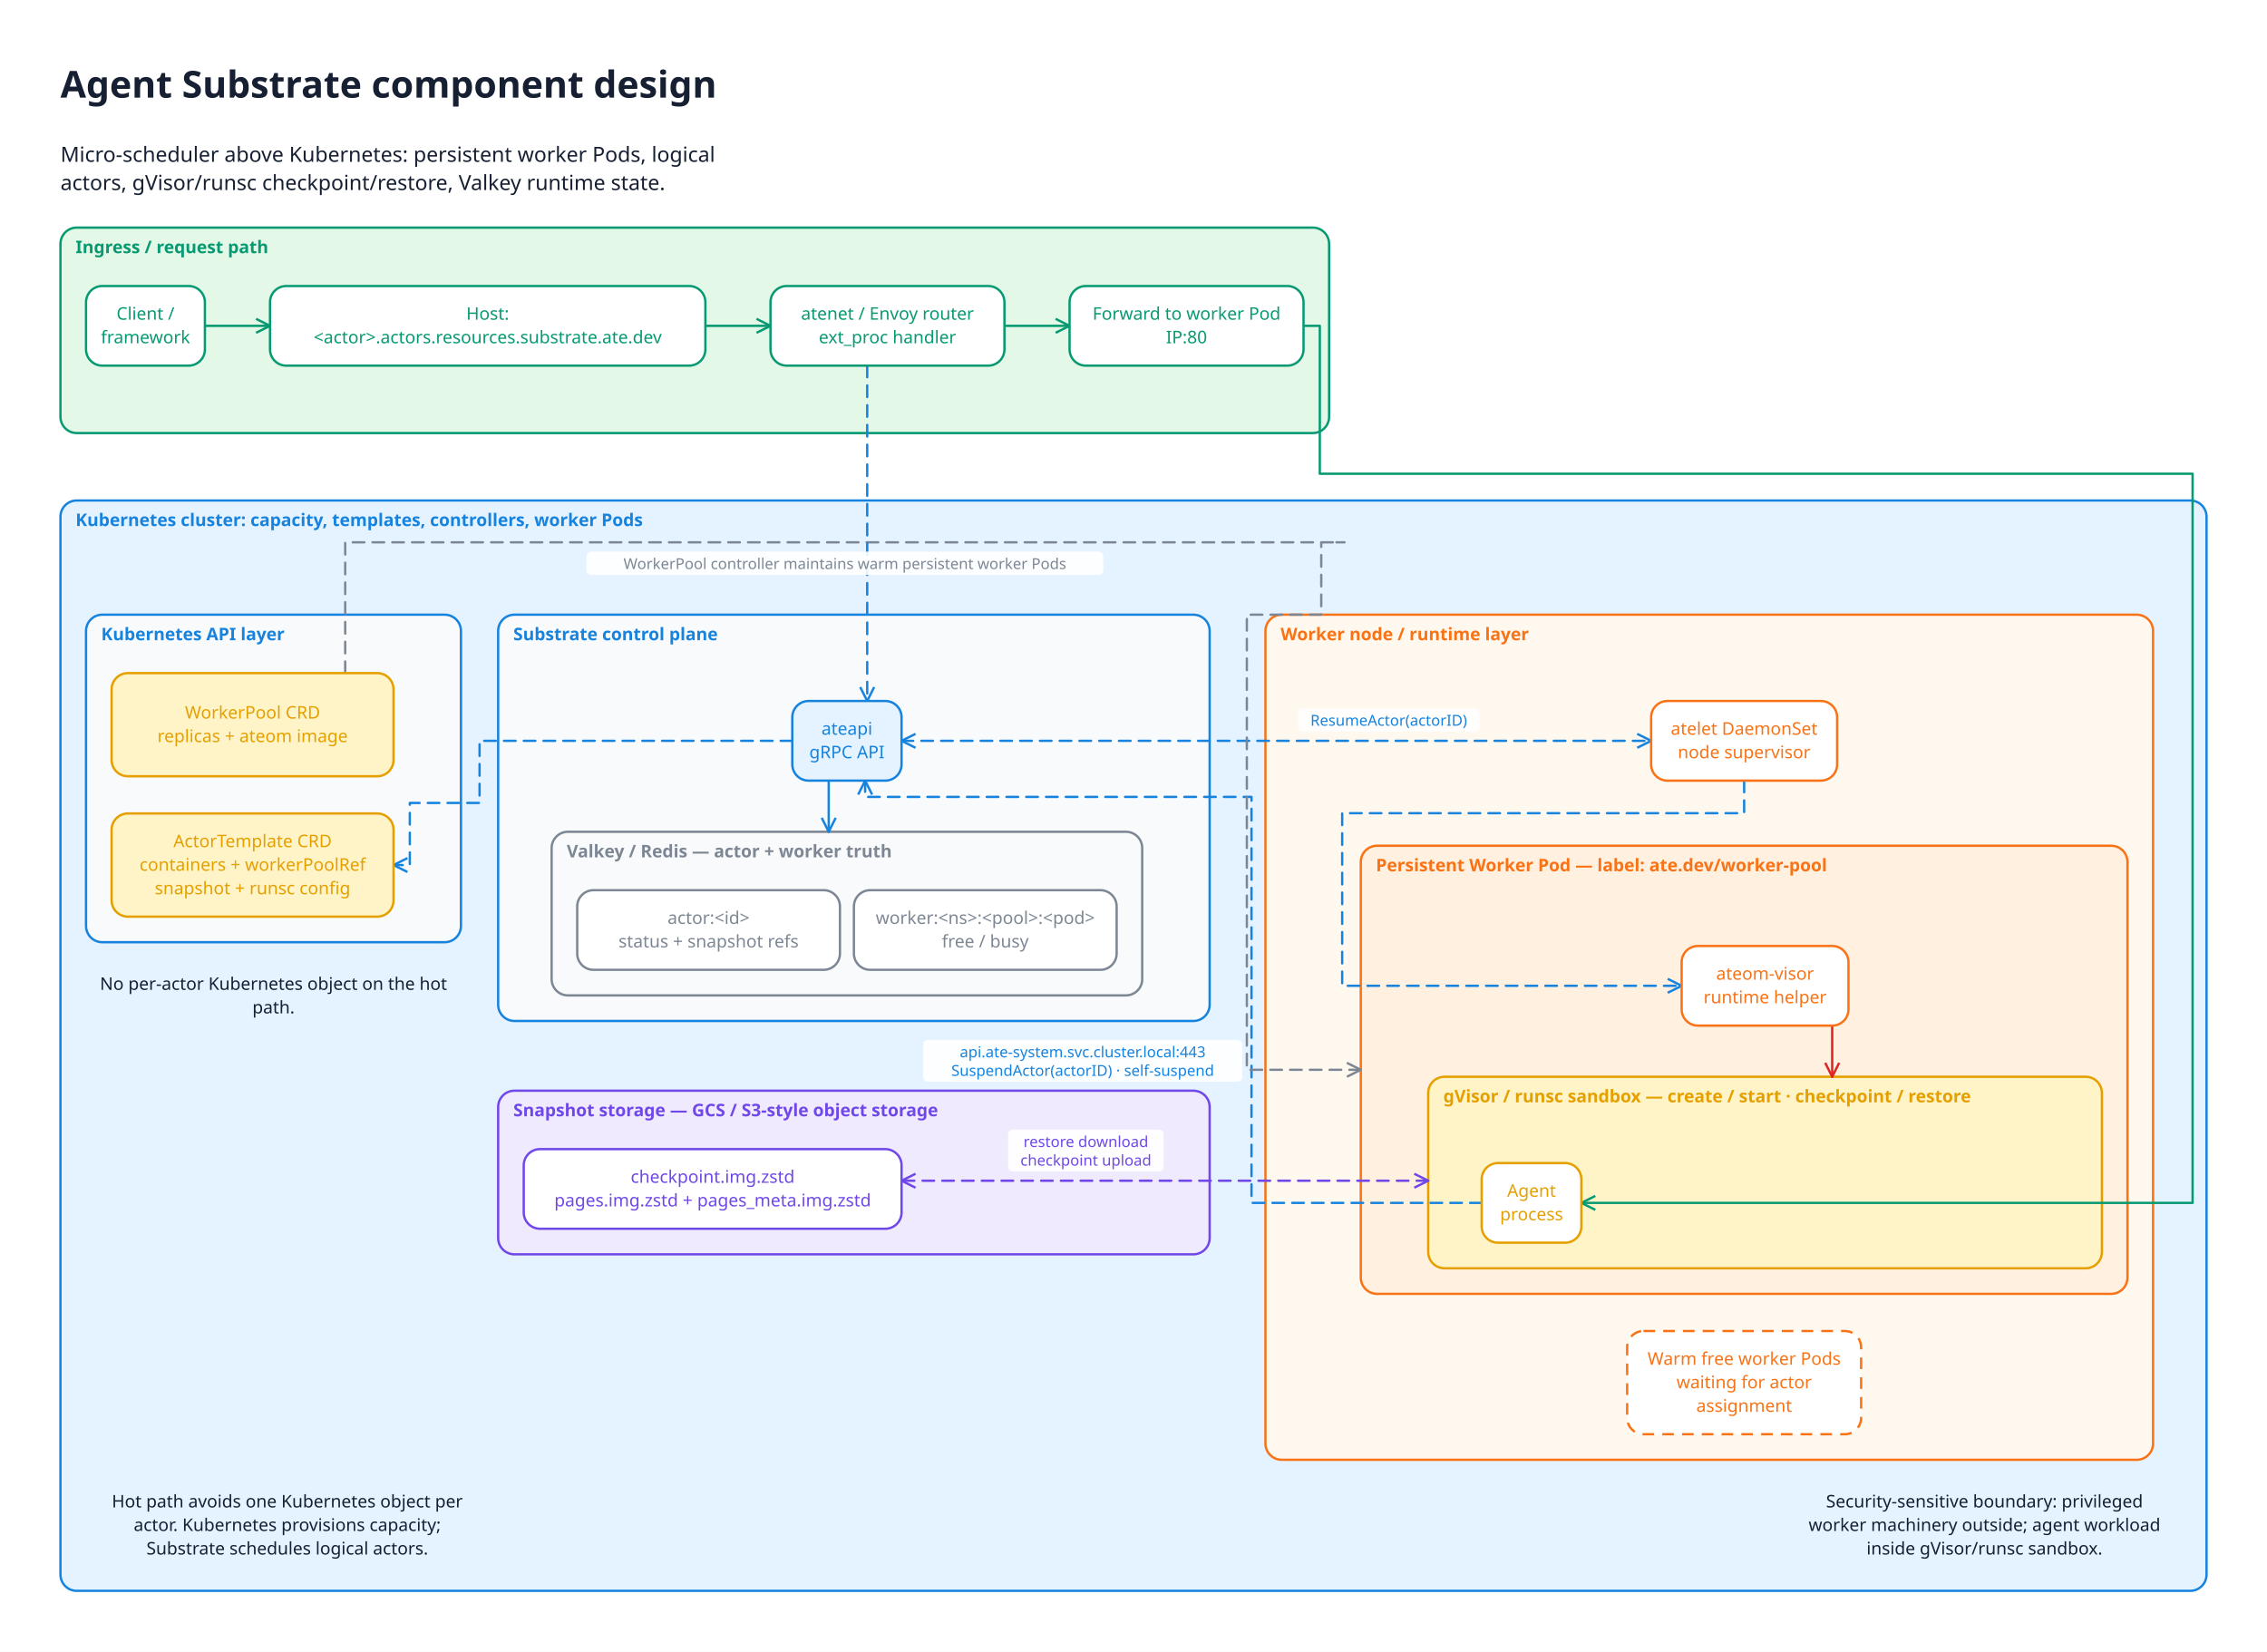
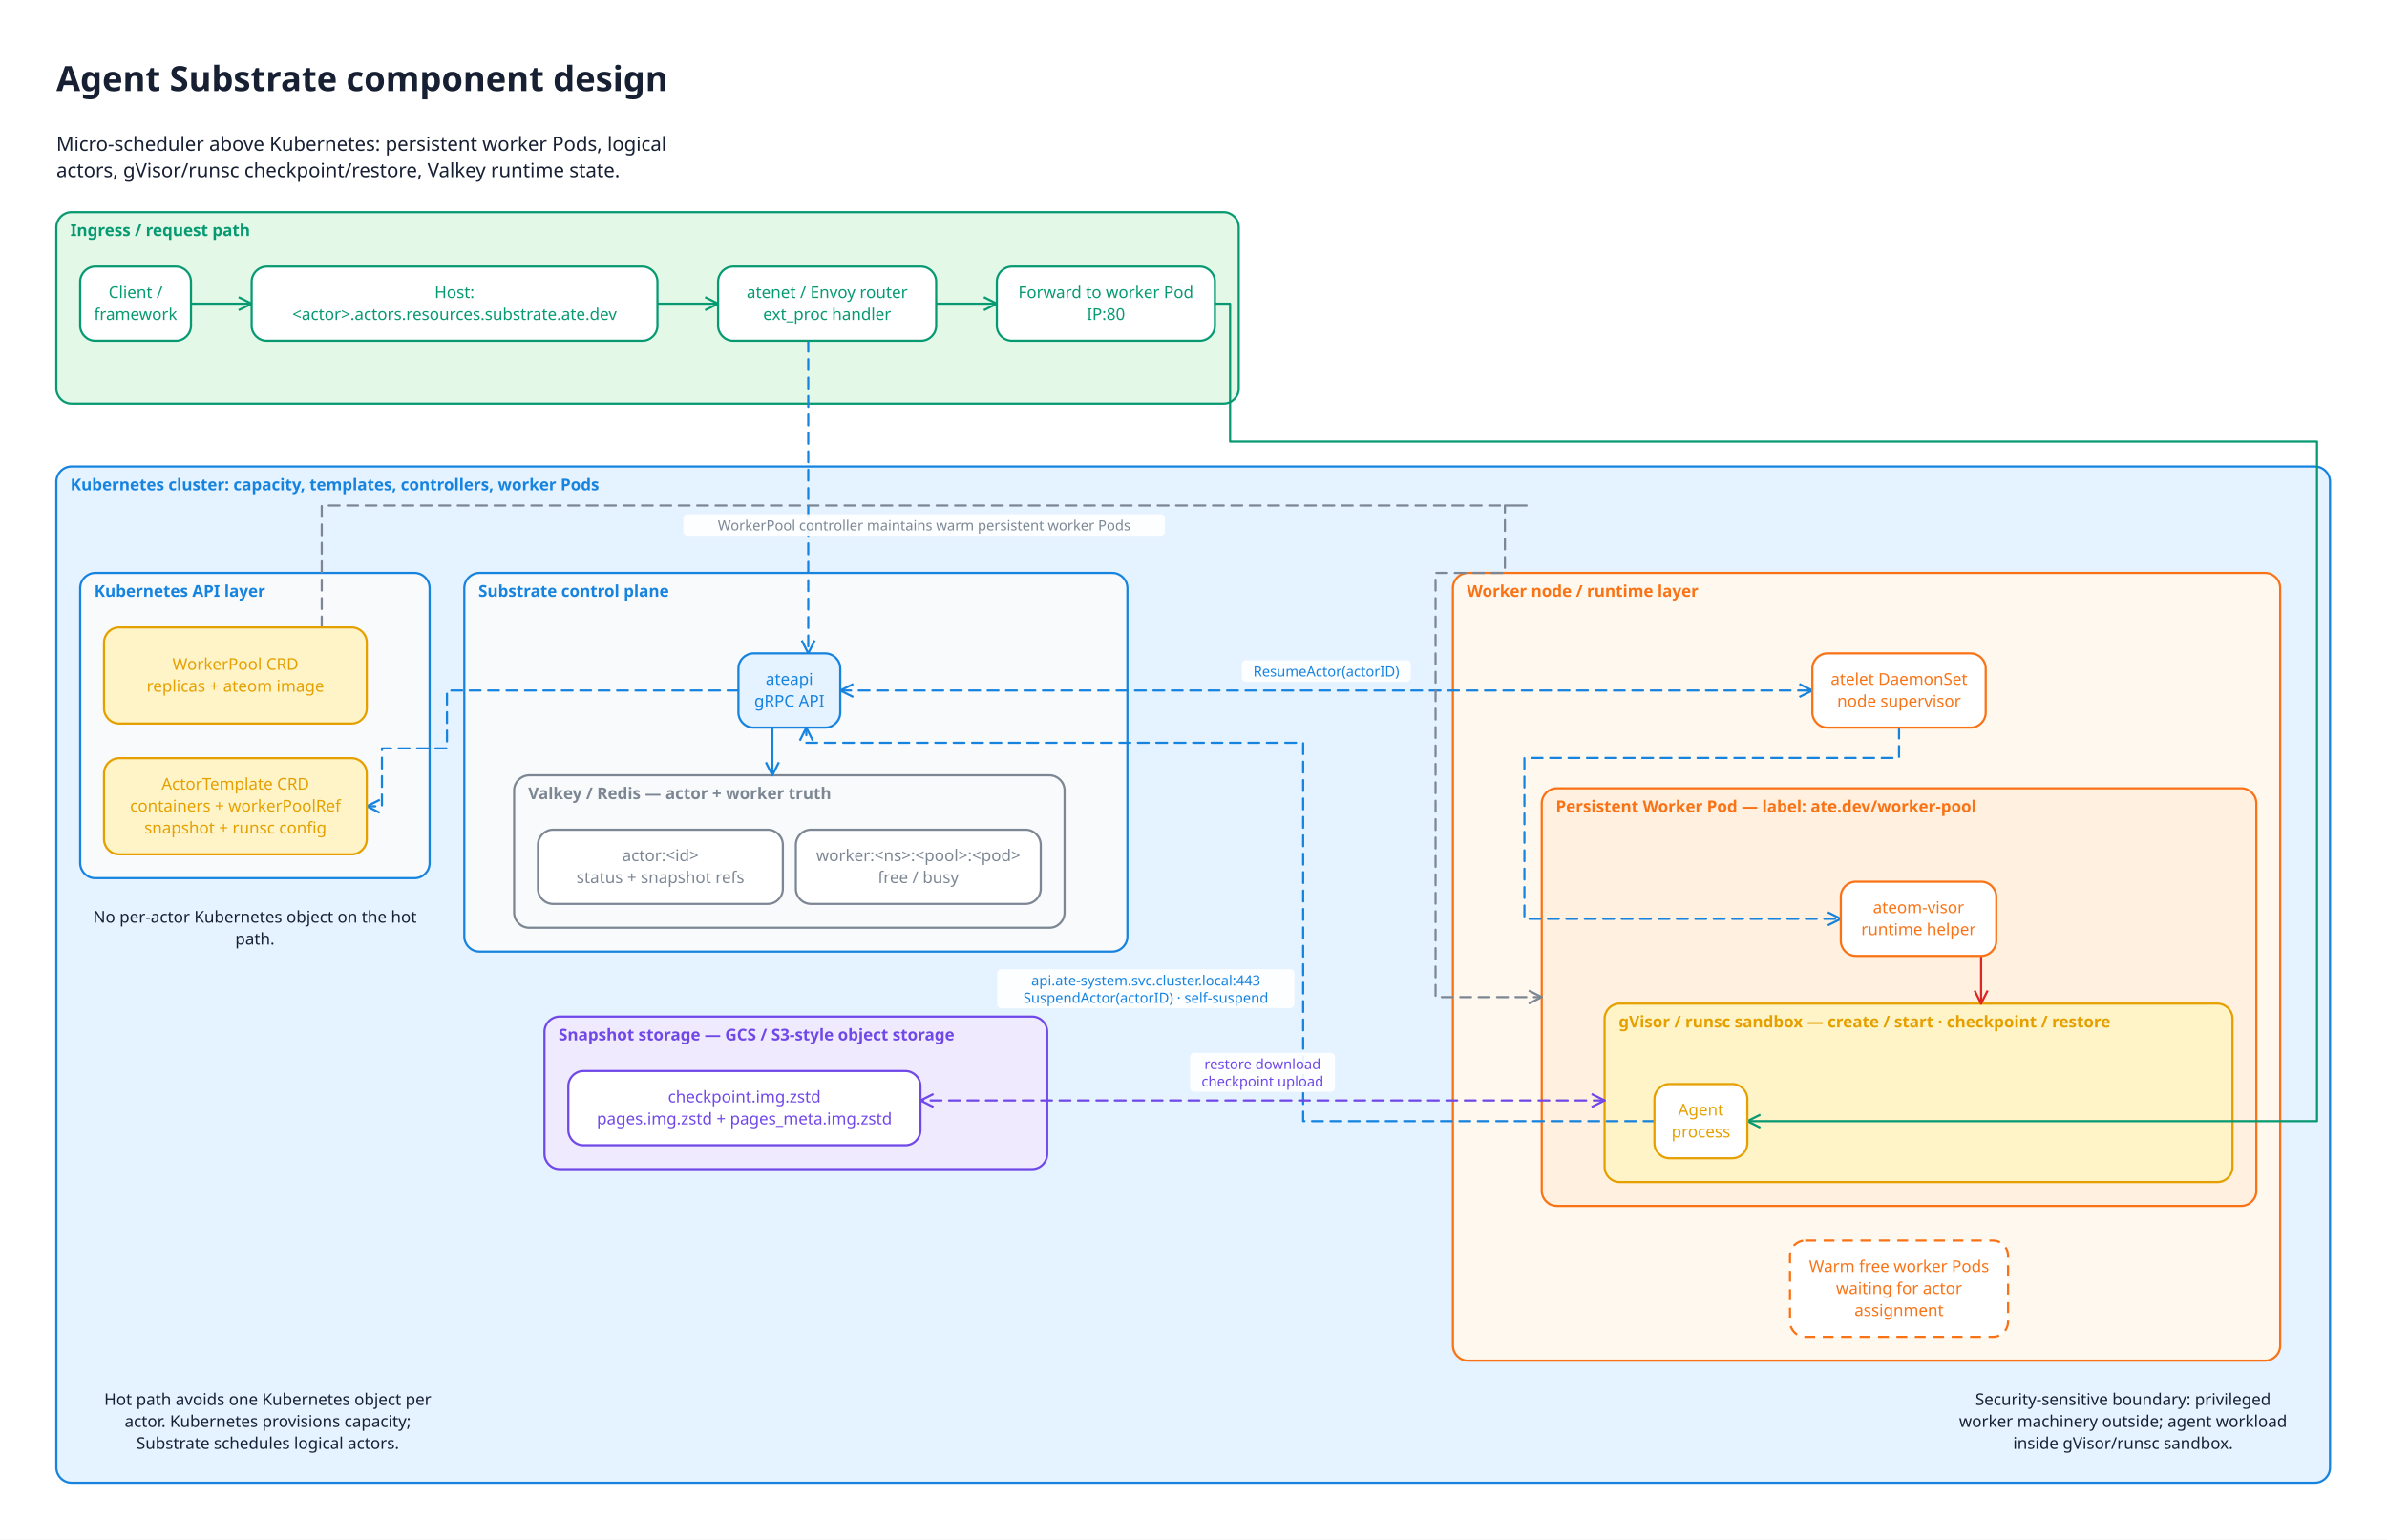
- <svg xmlns="http://www.w3.org/2000/svg" width="1950" height="1421" viewBox="0 0 1950 1421" role="img" aria-label="agent-substrate">
+ <svg xmlns="http://www.w3.org/2000/svg" width="2203" height="1421" viewBox="0 0 2203 1421" role="img" aria-label="agent-substrate">
  <rect width="100%" height="100%" fill="#ffffff" />
  <g id="boundaries">
    <rect x="52" y="195.8" width="1091.25" height="176.75" rx="14" fill="#e3f8e7" stroke="#079a72" stroke-width="2" />
-     <rect x="52" y="430.55" width="1846" height="938" rx="14" fill="#e5f2ff" stroke="#1683df" stroke-width="2" />
+     <rect x="52" y="430.55" width="2098.4" height="938" rx="14" fill="#e5f2ff" stroke="#1683df" stroke-width="2" />
    <rect x="74" y="528.8" width="322.5" height="281.75" rx="14" fill="#f8fafc" stroke="#1683df" stroke-width="2" />
-     <rect x="1088.5" y="528.8" width="763.5" height="727" rx="14" fill="#fff8ee" stroke="#f97316" stroke-width="2" />
+     <rect x="1340.9" y="528.8" width="763.5" height="727" rx="14" fill="#fff8ee" stroke="#f97316" stroke-width="2" />
    <rect x="428.5" y="528.8" width="612" height="349.5" rx="14" fill="#f8fafc" stroke="#1683df" stroke-width="2" />
-     <rect x="428.5" y="938.3" width="612" height="140.75" rx="14" fill="#f0eaff" stroke="#7048e8" stroke-width="2" />
-     <rect x="1170.5" y="727.55" width="659.5" height="385.5" rx="14" fill="#fff0df" stroke="#f97316" stroke-width="2" />
+     <rect x="502.5" y="938.3" width="464" height="140.75" rx="14" fill="#f0eaff" stroke="#7048e8" stroke-width="2" />
+     <rect x="1422.9" y="727.55" width="659.5" height="385.5" rx="14" fill="#fff0df" stroke="#f97316" stroke-width="2" />
    <rect x="474.5" y="715.55" width="508" height="140.75" rx="14" fill="#f8fafc" stroke="#7d8794" stroke-width="2" />
-     <rect x="1228.5" y="926.3" width="579.5" height="164.75" rx="14" fill="#fff4c7" stroke="#e5a000" stroke-width="2" />
+     <rect x="1480.9" y="926.3" width="579.5" height="164.75" rx="14" fill="#fff4c7" stroke="#e5a000" stroke-width="2" />
  </g>
  <g id="corridor-dividers" />
  <g id="lines">
    <g data-line="$line-1">
      <polyline points="176.25,280.3 232.25,280.3" fill="none" stroke="#079a72" stroke-width="2" stroke-linejoin="round" stroke-linecap="round" />
      <path d="M 220.25 286.3 L 232.25 280.3 L 220.25 274.3" fill="none" stroke="#079a72" stroke-width="2" stroke-linejoin="round" />
    </g>
    <g data-line="$line-2">
      <polyline points="606.75,280.3 662.75,280.3" fill="none" stroke="#079a72" stroke-width="2" stroke-linejoin="round" stroke-linecap="round" />
      <path d="M 650.75 286.3 L 662.75 280.3 L 650.75 274.3" fill="none" stroke="#079a72" stroke-width="2" stroke-linejoin="round" />
    </g>
    <g data-line="$line-3">
      <polyline points="864,280.3 920,280.3" fill="none" stroke="#079a72" stroke-width="2" stroke-linejoin="round" stroke-linecap="round" />
      <path d="M 908 286.3 L 920 280.3 L 908 274.3" fill="none" stroke="#079a72" stroke-width="2" stroke-linejoin="round" />
    </g>
    <g data-line="$line-4">
      <polyline points="712.833,671.55 712.833,693.55 712.833,715.55" fill="none" stroke="#1683df" stroke-width="2" stroke-linejoin="round" stroke-linecap="round" />
      <path d="M 706.833 703.55 L 712.833 715.55 L 718.833 703.55" fill="none" stroke="#1683df" stroke-width="2" stroke-linejoin="round" />
    </g>
    <g data-line="$line-5">
-       <polyline points="1576,882.3 1576,926.3" fill="none" stroke="#dc2626" stroke-width="2" stroke-linejoin="round" stroke-linecap="round" />
-       <path d="M 1570 914.3 L 1576 926.3 L 1582 914.3" fill="none" stroke="#dc2626" stroke-width="2" stroke-linejoin="round" />
+       <polyline points="1828.4,882.3 1828.4,926.3" fill="none" stroke="#dc2626" stroke-width="2" stroke-linejoin="round" stroke-linecap="round" />
+       <path d="M 1822.4 914.3 L 1828.4 926.3 L 1834.4 914.3" fill="none" stroke="#dc2626" stroke-width="2" stroke-linejoin="round" />
    </g>
    <g data-line="supervise-pod">
-       <polyline points="1500.25,671.55 1500.25,699.55 1154.5,699.55 1154.5,848.05 1446.5,848.05" fill="none" stroke="#1683df" stroke-width="2" stroke-linejoin="round" stroke-linecap="round" stroke-dasharray="10 7" />
-       <path d="M 1434.5 854.05 L 1446.5 848.05 L 1434.5 842.05" fill="none" stroke="#1683df" stroke-width="2" stroke-linejoin="round" />
+       <polyline points="1752.65,671.55 1752.65,699.55 1406.9,699.55 1406.9,848.05 1698.9,848.05" fill="none" stroke="#1683df" stroke-width="2" stroke-linejoin="round" stroke-linecap="round" stroke-dasharray="10 7" />
+       <path d="M 1686.9 854.05 L 1698.9 848.05 L 1686.9 842.05" fill="none" stroke="#1683df" stroke-width="2" stroke-linejoin="round" />
    </g>
    <g data-line="actor-template-api">
      <polyline points="681.5,637.3 412.5,637.3 412.5,690.737 352.5,690.737 352.5,744.175 338.5,744.175" fill="none" stroke="#1683df" stroke-width="2" stroke-linejoin="round" stroke-linecap="round" stroke-dasharray="10 7" />
      <path d="M 350.5 738.175 L 338.5 744.175 L 350.5 750.175" fill="none" stroke="#1683df" stroke-width="2" stroke-linejoin="round" />
    </g>
    <g data-line="resume-actor">
-       <polyline points="775.5,637.3 1420.25,637.3" fill="none" stroke="#1683df" stroke-width="2" stroke-linejoin="round" stroke-linecap="round" stroke-dasharray="10 7" />
+       <polyline points="775.5,637.3 1672.65,637.3" fill="none" stroke="#1683df" stroke-width="2" stroke-linejoin="round" stroke-linecap="round" stroke-dasharray="10 7" />
      <path d="M 787.5 631.3 L 775.5 637.3 L 787.5 643.3" fill="none" stroke="#1683df" stroke-width="2" stroke-linejoin="round" />
-       <path d="M 1408.25 643.3 L 1420.25 637.3 L 1408.25 631.3" fill="none" stroke="#1683df" stroke-width="2" stroke-linejoin="round" />
+       <path d="M 1660.65 643.3 L 1672.65 637.3 L 1660.65 631.3" fill="none" stroke="#1683df" stroke-width="2" stroke-linejoin="round" />
    </g>
    <g data-line="self-suspend">
-       <polyline points="1274.5,1034.8 1076.5,1034.8 1076.5,685.55 744.167,685.55 744.167,671.55" fill="none" stroke="#1683df" stroke-width="2" stroke-linejoin="round" stroke-linecap="round" stroke-dasharray="10 7" />
+       <polyline points="1526.9,1034.8 1202.7,1034.8 1202.7,685.55 744.167,685.55 744.167,671.55" fill="none" stroke="#1683df" stroke-width="2" stroke-linejoin="round" stroke-linecap="round" stroke-dasharray="10 7" />
      <path d="M 750.167 683.55 L 744.167 671.55 L 738.167 683.55" fill="none" stroke="#1683df" stroke-width="2" stroke-linejoin="round" />
    </g>
    <g data-line="checkpoint-transfer">
-       <polyline points="1228.5,1015.737 775.5,1015.737" fill="none" stroke="#7048e8" stroke-width="2" stroke-linejoin="round" stroke-linecap="round" stroke-dasharray="10 7" />
-       <path d="M 1216.5 1021.737 L 1228.5 1015.737 L 1216.5 1009.737" fill="none" stroke="#7048e8" stroke-width="2" stroke-linejoin="round" />
-       <path d="M 787.5 1009.737 L 775.5 1015.737 L 787.5 1021.737" fill="none" stroke="#7048e8" stroke-width="2" stroke-linejoin="round" />
+       <polyline points="1480.9,1015.737 849.5,1015.737" fill="none" stroke="#7048e8" stroke-width="2" stroke-linejoin="round" stroke-linecap="round" stroke-dasharray="10 7" />
+       <path d="M 1468.9 1021.737 L 1480.9 1015.737 L 1468.9 1009.737" fill="none" stroke="#7048e8" stroke-width="2" stroke-linejoin="round" />
+       <path d="M 861.5 1009.737 L 849.5 1015.737 L 861.5 1021.737" fill="none" stroke="#7048e8" stroke-width="2" stroke-linejoin="round" />
    </g>
    <g data-line="worker-pool-controller">
-       <polyline points="296.929,579.05 296.929,466.55 1156.5,466.55 1136.5,466.55 1136.5,528.8 1072.5,528.8 1072.5,920.3 1170.5,920.3" fill="none" stroke="#7d8794" stroke-width="2" stroke-linejoin="round" stroke-linecap="round" stroke-dasharray="10 7" />
-       <path d="M 1158.5 926.3 L 1170.5 920.3 L 1158.5 914.3" fill="none" stroke="#7d8794" stroke-width="2" stroke-linejoin="round" />
+       <polyline points="296.929,579.05 296.929,466.55 1408.9,466.55 1388.9,466.55 1388.9,528.8 1324.9,528.8 1324.9,920.3 1422.9,920.3" fill="none" stroke="#7d8794" stroke-width="2" stroke-linejoin="round" stroke-linecap="round" stroke-dasharray="10 7" />
+       <path d="M 1410.9 926.3 L 1422.9 920.3 L 1410.9 914.3" fill="none" stroke="#7d8794" stroke-width="2" stroke-linejoin="round" />
    </g>
    <g data-line="ingress-control">
      <polyline points="745.938,314.55 745.938,603.05" fill="none" stroke="#1683df" stroke-width="2" stroke-linejoin="round" stroke-linecap="round" stroke-dasharray="10 7" />
      <path d="M 739.938 591.05 L 745.938 603.05 L 751.938 591.05" fill="none" stroke="#1683df" stroke-width="2" stroke-linejoin="round" />
    </g>
    <g data-line="request-to-agent">
-       <polyline points="1121.25,280.3 1135.25,280.3 1135.25,407.55 1886,407.55 1886,1034.8 1360.25,1034.8" fill="none" stroke="#079a72" stroke-width="2" stroke-linejoin="round" stroke-linecap="round" />
-       <path d="M 1372.25 1028.8 L 1360.25 1034.8 L 1372.25 1040.8" fill="none" stroke="#079a72" stroke-width="2" stroke-linejoin="round" />
+       <polyline points="1121.25,280.3 1135.25,280.3 1135.25,407.55 2138.4,407.55 2138.4,1034.8 1612.65,1034.8" fill="none" stroke="#079a72" stroke-width="2" stroke-linejoin="round" stroke-linecap="round" />
+       <path d="M 1624.65 1028.8 L 1612.65 1034.8 L 1624.65 1040.8" fill="none" stroke="#079a72" stroke-width="2" stroke-linejoin="round" />
    </g>
  </g>
  <g id="objects">
    <rect x="74" y="246.05" width="102.25" height="68.5" rx="14" fill="#ffffff" stroke="#079a72" stroke-width="2" />
    <rect x="232.25" y="246.05" width="374.5" height="68.5" rx="14" fill="#ffffff" stroke="#079a72" stroke-width="2" />
    <rect x="662.75" y="246.05" width="201.25" height="68.5" rx="14" fill="#ffffff" stroke="#079a72" stroke-width="2" />
    <rect x="920" y="246.05" width="201.25" height="68.5" rx="14" fill="#ffffff" stroke="#079a72" stroke-width="2" />
    <rect x="96" y="579.05" width="242.5" height="88.75" rx="14" fill="#fff4c7" stroke="#e5a000" stroke-width="2" />
    <rect x="96" y="699.8" width="242.5" height="88.75" rx="14" fill="#fff4c7" stroke="#e5a000" stroke-width="2" />
    <rect x="681.5" y="603.05" width="94" height="68.5" rx="14" fill="#e5f2ff" stroke="#1683df" stroke-width="2" />
    <rect x="496.5" y="765.8" width="226" height="68.5" rx="14" fill="#ffffff" stroke="#7d8794" stroke-width="2" />
    <rect x="734.5" y="765.8" width="226" height="68.5" rx="14" fill="#ffffff" stroke="#7d8794" stroke-width="2" />
-     <rect x="450.5" y="988.55" width="325" height="68.5" rx="14" fill="#ffffff" stroke="#7048e8" stroke-width="2" />
-     <rect x="1420.25" y="603.05" width="160" height="68.5" rx="14" fill="#ffffff" stroke="#f97316" stroke-width="2" />
-     <rect x="1446.5" y="813.8" width="143.5" height="68.5" rx="14" fill="#ffffff" stroke="#f97316" stroke-width="2" />
-     <rect x="1274.5" y="1000.55" width="85.75" height="68.5" rx="14" fill="#ffffff" stroke="#e5a000" stroke-width="2" />
-     <rect x="1399.625" y="1145.05" width="201.25" height="88.75" rx="14" fill="#ffffff" stroke="#f97316" stroke-width="2" stroke-dasharray="10 7" />
+     <rect x="524.5" y="988.55" width="325" height="68.5" rx="14" fill="#ffffff" stroke="#7048e8" stroke-width="2" />
+     <rect x="1672.65" y="603.05" width="160" height="68.5" rx="14" fill="#ffffff" stroke="#f97316" stroke-width="2" />
+     <rect x="1698.9" y="813.8" width="143.5" height="68.5" rx="14" fill="#ffffff" stroke="#f97316" stroke-width="2" />
+     <rect x="1526.9" y="1000.55" width="85.75" height="68.5" rx="14" fill="#ffffff" stroke="#e5a000" stroke-width="2" />
+     <rect x="1652.025" y="1145.05" width="201.25" height="88.75" rx="14" fill="#ffffff" stroke="#f97316" stroke-width="2" stroke-dasharray="10 7" />
  </g>
  <g id="ports" />
  <g id="text">
    <text x="52" y="84" text-anchor="start" fill="#172033" font-family="ui-rounded, 'Comic Sans MS', sans-serif" font-size="32" font-weight="700">Agent Substrate component design</text>
    <text x="52" y="139.2" text-anchor="start" fill="#172033" font-family="ui-rounded, 'Comic Sans MS', sans-serif" font-size="18" font-weight="450">Micro-scheduler above Kubernetes: persistent worker Pods, logical</text>
    <text x="52" y="163.5" text-anchor="start" fill="#172033" font-family="ui-rounded, 'Comic Sans MS', sans-serif" font-size="18" font-weight="450">actors, gVisor/runsc checkpoint/restore, Valkey runtime state.</text>
    <text x="65" y="217.8" text-anchor="start" fill="#079a72" font-family="ui-rounded, 'Comic Sans MS', sans-serif" font-size="15" font-weight="700">Ingress / request path</text>
    <text x="125.125" y="275.05" text-anchor="middle" fill="#079a72" font-family="ui-rounded, 'Comic Sans MS', sans-serif" font-size="15" font-weight="450">Client /</text>
    <text x="125.125" y="295.3" text-anchor="middle" fill="#079a72" font-family="ui-rounded, 'Comic Sans MS', sans-serif" font-size="15" font-weight="450">framework</text>
    <text x="419.5" y="275.05" text-anchor="middle" fill="#079a72" font-family="ui-rounded, 'Comic Sans MS', sans-serif" font-size="15" font-weight="450">Host:</text>
    <text x="419.5" y="295.3" text-anchor="middle" fill="#079a72" font-family="ui-rounded, 'Comic Sans MS', sans-serif" font-size="15" font-weight="450">&lt;actor&gt;.actors.resources.substrate.ate.dev</text>
    <text x="763.375" y="275.05" text-anchor="middle" fill="#079a72" font-family="ui-rounded, 'Comic Sans MS', sans-serif" font-size="15" font-weight="450">atenet / Envoy router</text>
    <text x="763.375" y="295.3" text-anchor="middle" fill="#079a72" font-family="ui-rounded, 'Comic Sans MS', sans-serif" font-size="15" font-weight="450">ext_proc handler</text>
    <text x="1020.625" y="275.05" text-anchor="middle" fill="#079a72" font-family="ui-rounded, 'Comic Sans MS', sans-serif" font-size="15" font-weight="450">Forward to worker Pod</text>
    <text x="1020.625" y="295.3" text-anchor="middle" fill="#079a72" font-family="ui-rounded, 'Comic Sans MS', sans-serif" font-size="15" font-weight="450">IP:80</text>
    <text x="65" y="452.55" text-anchor="start" fill="#1683df" font-family="ui-rounded, 'Comic Sans MS', sans-serif" font-size="15" font-weight="700">Kubernetes cluster: capacity, templates, controllers, worker Pods</text>
    <text x="87" y="550.8" text-anchor="start" fill="#1683df" font-family="ui-rounded, 'Comic Sans MS', sans-serif" font-size="15" font-weight="700">Kubernetes API layer</text>
    <text x="217.25" y="618.175" text-anchor="middle" fill="#e5a000" font-family="ui-rounded, 'Comic Sans MS', sans-serif" font-size="15" font-weight="450">WorkerPool CRD</text>
    <text x="217.25" y="638.425" text-anchor="middle" fill="#e5a000" font-family="ui-rounded, 'Comic Sans MS', sans-serif" font-size="15" font-weight="450">replicas + ateom image</text>
    <text x="217.25" y="728.8" text-anchor="middle" fill="#e5a000" font-family="ui-rounded, 'Comic Sans MS', sans-serif" font-size="15" font-weight="450">ActorTemplate CRD</text>
    <text x="217.25" y="749.05" text-anchor="middle" fill="#e5a000" font-family="ui-rounded, 'Comic Sans MS', sans-serif" font-size="15" font-weight="450">containers + workerPoolRef</text>
    <text x="217.25" y="769.3" text-anchor="middle" fill="#e5a000" font-family="ui-rounded, 'Comic Sans MS', sans-serif" font-size="15" font-weight="450">snapshot + runsc config</text>
    <text x="441.5" y="550.8" text-anchor="start" fill="#1683df" font-family="ui-rounded, 'Comic Sans MS', sans-serif" font-size="15" font-weight="700">Substrate control plane</text>
    <text x="728.5" y="632.05" text-anchor="middle" fill="#1683df" font-family="ui-rounded, 'Comic Sans MS', sans-serif" font-size="15" font-weight="450">ateapi</text>
    <text x="728.5" y="652.3" text-anchor="middle" fill="#1683df" font-family="ui-rounded, 'Comic Sans MS', sans-serif" font-size="15" font-weight="450">gRPC API</text>
    <text x="487.5" y="737.55" text-anchor="start" fill="#7d8794" font-family="ui-rounded, 'Comic Sans MS', sans-serif" font-size="15" font-weight="700">Valkey / Redis — actor + worker truth</text>
    <text x="609.5" y="794.8" text-anchor="middle" fill="#7d8794" font-family="ui-rounded, 'Comic Sans MS', sans-serif" font-size="15" font-weight="450">actor:&lt;id&gt;</text>
    <text x="609.5" y="815.05" text-anchor="middle" fill="#7d8794" font-family="ui-rounded, 'Comic Sans MS', sans-serif" font-size="15" font-weight="450">status + snapshot refs</text>
    <text x="847.5" y="794.8" text-anchor="middle" fill="#7d8794" font-family="ui-rounded, 'Comic Sans MS', sans-serif" font-size="15" font-weight="450">worker:&lt;ns&gt;:&lt;pool&gt;:&lt;pod&gt;</text>
    <text x="847.5" y="815.05" text-anchor="middle" fill="#7d8794" font-family="ui-rounded, 'Comic Sans MS', sans-serif" font-size="15" font-weight="450">free / busy</text>
-     <text x="441.5" y="960.3" text-anchor="start" fill="#7048e8" font-family="ui-rounded, 'Comic Sans MS', sans-serif" font-size="15" font-weight="700">Snapshot storage — GCS / S3-style object storage</text>
-     <text x="613" y="1017.55" text-anchor="middle" fill="#7048e8" font-family="ui-rounded, 'Comic Sans MS', sans-serif" font-size="15" font-weight="450">checkpoint.img.zstd</text>
-     <text x="613" y="1037.8" text-anchor="middle" fill="#7048e8" font-family="ui-rounded, 'Comic Sans MS', sans-serif" font-size="15" font-weight="450">pages.img.zstd + pages_meta.img.zstd</text>
-     <text x="1101.5" y="550.8" text-anchor="start" fill="#f97316" font-family="ui-rounded, 'Comic Sans MS', sans-serif" font-size="15" font-weight="700">Worker node / runtime layer</text>
-     <text x="1500.25" y="632.05" text-anchor="middle" fill="#f97316" font-family="ui-rounded, 'Comic Sans MS', sans-serif" font-size="15" font-weight="450">atelet DaemonSet</text>
-     <text x="1500.25" y="652.3" text-anchor="middle" fill="#f97316" font-family="ui-rounded, 'Comic Sans MS', sans-serif" font-size="15" font-weight="450">node supervisor</text>
-     <text x="1183.5" y="749.55" text-anchor="start" fill="#f97316" font-family="ui-rounded, 'Comic Sans MS', sans-serif" font-size="15" font-weight="700">Persistent Worker Pod — label: ate.dev/worker-pool</text>
-     <text x="1518.25" y="842.8" text-anchor="middle" fill="#f97316" font-family="ui-rounded, 'Comic Sans MS', sans-serif" font-size="15" font-weight="450">ateom-visor</text>
-     <text x="1518.25" y="863.05" text-anchor="middle" fill="#f97316" font-family="ui-rounded, 'Comic Sans MS', sans-serif" font-size="15" font-weight="450">runtime helper</text>
-     <text x="1241.5" y="948.3" text-anchor="start" fill="#e5a000" font-family="ui-rounded, 'Comic Sans MS', sans-serif" font-size="15" font-weight="700">gVisor / runsc sandbox — create / start · checkpoint / restore</text>
-     <text x="1317.375" y="1029.55" text-anchor="middle" fill="#e5a000" font-family="ui-rounded, 'Comic Sans MS', sans-serif" font-size="15" font-weight="450">Agent</text>
-     <text x="1317.375" y="1049.8" text-anchor="middle" fill="#e5a000" font-family="ui-rounded, 'Comic Sans MS', sans-serif" font-size="15" font-weight="450">process</text>
-     <text x="1500.25" y="1174.05" text-anchor="middle" fill="#f97316" font-family="ui-rounded, 'Comic Sans MS', sans-serif" font-size="15" font-weight="450">Warm free worker Pods</text>
-     <text x="1500.25" y="1194.3" text-anchor="middle" fill="#f97316" font-family="ui-rounded, 'Comic Sans MS', sans-serif" font-size="15" font-weight="450">waiting for actor</text>
-     <text x="1500.25" y="1214.55" text-anchor="middle" fill="#f97316" font-family="ui-rounded, 'Comic Sans MS', sans-serif" font-size="15" font-weight="450">assignment</text>
+     <text x="515.5" y="960.3" text-anchor="start" fill="#7048e8" font-family="ui-rounded, 'Comic Sans MS', sans-serif" font-size="15" font-weight="700">Snapshot storage — GCS / S3-style object storage</text>
+     <text x="687" y="1017.55" text-anchor="middle" fill="#7048e8" font-family="ui-rounded, 'Comic Sans MS', sans-serif" font-size="15" font-weight="450">checkpoint.img.zstd</text>
+     <text x="687" y="1037.8" text-anchor="middle" fill="#7048e8" font-family="ui-rounded, 'Comic Sans MS', sans-serif" font-size="15" font-weight="450">pages.img.zstd + pages_meta.img.zstd</text>
+     <text x="1353.9" y="550.8" text-anchor="start" fill="#f97316" font-family="ui-rounded, 'Comic Sans MS', sans-serif" font-size="15" font-weight="700">Worker node / runtime layer</text>
+     <text x="1752.65" y="632.05" text-anchor="middle" fill="#f97316" font-family="ui-rounded, 'Comic Sans MS', sans-serif" font-size="15" font-weight="450">atelet DaemonSet</text>
+     <text x="1752.65" y="652.3" text-anchor="middle" fill="#f97316" font-family="ui-rounded, 'Comic Sans MS', sans-serif" font-size="15" font-weight="450">node supervisor</text>
+     <text x="1435.9" y="749.55" text-anchor="start" fill="#f97316" font-family="ui-rounded, 'Comic Sans MS', sans-serif" font-size="15" font-weight="700">Persistent Worker Pod — label: ate.dev/worker-pool</text>
+     <text x="1770.65" y="842.8" text-anchor="middle" fill="#f97316" font-family="ui-rounded, 'Comic Sans MS', sans-serif" font-size="15" font-weight="450">ateom-visor</text>
+     <text x="1770.65" y="863.05" text-anchor="middle" fill="#f97316" font-family="ui-rounded, 'Comic Sans MS', sans-serif" font-size="15" font-weight="450">runtime helper</text>
+     <text x="1493.9" y="948.3" text-anchor="start" fill="#e5a000" font-family="ui-rounded, 'Comic Sans MS', sans-serif" font-size="15" font-weight="700">gVisor / runsc sandbox — create / start · checkpoint / restore</text>
+     <text x="1569.775" y="1029.55" text-anchor="middle" fill="#e5a000" font-family="ui-rounded, 'Comic Sans MS', sans-serif" font-size="15" font-weight="450">Agent</text>
+     <text x="1569.775" y="1049.8" text-anchor="middle" fill="#e5a000" font-family="ui-rounded, 'Comic Sans MS', sans-serif" font-size="15" font-weight="450">process</text>
+     <text x="1752.65" y="1174.05" text-anchor="middle" fill="#f97316" font-family="ui-rounded, 'Comic Sans MS', sans-serif" font-size="15" font-weight="450">Warm free worker Pods</text>
+     <text x="1752.65" y="1194.3" text-anchor="middle" fill="#f97316" font-family="ui-rounded, 'Comic Sans MS', sans-serif" font-size="15" font-weight="450">waiting for actor</text>
+     <text x="1752.65" y="1214.55" text-anchor="middle" fill="#f97316" font-family="ui-rounded, 'Comic Sans MS', sans-serif" font-size="15" font-weight="450">assignment</text>
    <text x="235.25" y="851.55" text-anchor="middle" fill="#172033" font-family="ui-rounded, 'Comic Sans MS', sans-serif" font-size="15" font-weight="450">No per-actor Kubernetes object on the hot</text>
    <text x="235.25" y="871.8" text-anchor="middle" fill="#172033" font-family="ui-rounded, 'Comic Sans MS', sans-serif" font-size="15" font-weight="450">path.</text>
    <text x="247.125" y="1296.8" text-anchor="middle" fill="#172033" font-family="ui-rounded, 'Comic Sans MS', sans-serif" font-size="15" font-weight="450">Hot path avoids one Kubernetes object per</text>
    <text x="247.125" y="1317.05" text-anchor="middle" fill="#172033" font-family="ui-rounded, 'Comic Sans MS', sans-serif" font-size="15" font-weight="450">actor. Kubernetes provisions capacity;</text>
    <text x="247.125" y="1337.3" text-anchor="middle" fill="#172033" font-family="ui-rounded, 'Comic Sans MS', sans-serif" font-size="15" font-weight="450">Substrate schedules logical actors.</text>
-     <text x="1707" y="1296.8" text-anchor="middle" fill="#172033" font-family="ui-rounded, 'Comic Sans MS', sans-serif" font-size="15" font-weight="450">Security-sensitive boundary: privileged</text>
-     <text x="1707" y="1317.05" text-anchor="middle" fill="#172033" font-family="ui-rounded, 'Comic Sans MS', sans-serif" font-size="15" font-weight="450">worker machinery outside; agent workload</text>
-     <text x="1707" y="1337.3" text-anchor="middle" fill="#172033" font-family="ui-rounded, 'Comic Sans MS', sans-serif" font-size="15" font-weight="450">inside gVisor/runsc sandbox.</text>
+     <text x="1959.4" y="1296.8" text-anchor="middle" fill="#172033" font-family="ui-rounded, 'Comic Sans MS', sans-serif" font-size="15" font-weight="450">Security-sensitive boundary: privileged</text>
+     <text x="1959.4" y="1317.05" text-anchor="middle" fill="#172033" font-family="ui-rounded, 'Comic Sans MS', sans-serif" font-size="15" font-weight="450">worker machinery outside; agent workload</text>
+     <text x="1959.4" y="1337.3" text-anchor="middle" fill="#172033" font-family="ui-rounded, 'Comic Sans MS', sans-serif" font-size="15" font-weight="450">inside gVisor/runsc sandbox.</text>
    <g>
-       <rect x="1116.588" y="609.3" width="156" height="20" rx="4" fill="#ffffff" fill-opacity=".9" />
-       <text x="1194.588" y="624.3" text-anchor="middle" font-family="ui-rounded, sans-serif" font-size="13" fill="#1683df">ResumeActor(actorID)</text>
+       <rect x="1146.075" y="609.3" width="156" height="20" rx="4" fill="#ffffff" fill-opacity=".9" />
+       <text x="1224.075" y="624.3" text-anchor="middle" font-family="ui-rounded, sans-serif" font-size="13" fill="#1683df">ResumeActor(actorID)</text>
    </g>
    <g>
-       <rect x="794.1" y="894.562" width="274.4" height="36" rx="4" fill="#ffffff" fill-opacity=".9" />
-       <text x="931.3" y="909.562" text-anchor="middle" font-family="ui-rounded, sans-serif" font-size="13" fill="#1683df">api.ate-system.svc.cluster.local:443</text>
-       <text x="931.3" y="925.562" text-anchor="middle" font-family="ui-rounded, sans-serif" font-size="13" fill="#1683df">SuspendActor(actorID) · self-suspend</text>
+       <rect x="920.3" y="894.562" width="274.4" height="36" rx="4" fill="#ffffff" fill-opacity=".9" />
+       <text x="1057.5" y="909.562" text-anchor="middle" font-family="ui-rounded, sans-serif" font-size="13" fill="#1683df">api.ate-system.svc.cluster.local:443</text>
+       <text x="1057.5" y="925.562" text-anchor="middle" font-family="ui-rounded, sans-serif" font-size="13" fill="#1683df">SuspendActor(actorID) · self-suspend</text>
    </g>
    <g>
-       <rect x="867.15" y="971.737" width="133.8" height="36" rx="4" fill="#ffffff" fill-opacity=".9" />
-       <text x="934.05" y="986.737" text-anchor="middle" font-family="ui-rounded, sans-serif" font-size="13" fill="#7048e8">restore download</text>
-       <text x="934.05" y="1002.737" text-anchor="middle" font-family="ui-rounded, sans-serif" font-size="13" fill="#7048e8">checkpoint upload</text>
+       <rect x="1098.3" y="971.737" width="133.8" height="36" rx="4" fill="#ffffff" fill-opacity=".9" />
+       <text x="1165.2" y="986.737" text-anchor="middle" font-family="ui-rounded, sans-serif" font-size="13" fill="#7048e8">restore download</text>
+       <text x="1165.2" y="1002.737" text-anchor="middle" font-family="ui-rounded, sans-serif" font-size="13" fill="#7048e8">checkpoint upload</text>
    </g>
    <g>
-       <rect x="504.414" y="474.55" width="444.6" height="20" rx="4" fill="#ffffff" fill-opacity=".9" />
-       <text x="726.714" y="489.55" text-anchor="middle" font-family="ui-rounded, sans-serif" font-size="13" fill="#7d8794">WorkerPool controller maintains warm persistent worker Pods</text>
+       <rect x="630.614" y="474.55" width="444.6" height="20" rx="4" fill="#ffffff" fill-opacity=".9" />
+       <text x="852.914" y="489.55" text-anchor="middle" font-family="ui-rounded, sans-serif" font-size="13" fill="#7d8794">WorkerPool controller maintains warm persistent worker Pods</text>
    </g>
  </g>
</svg>
